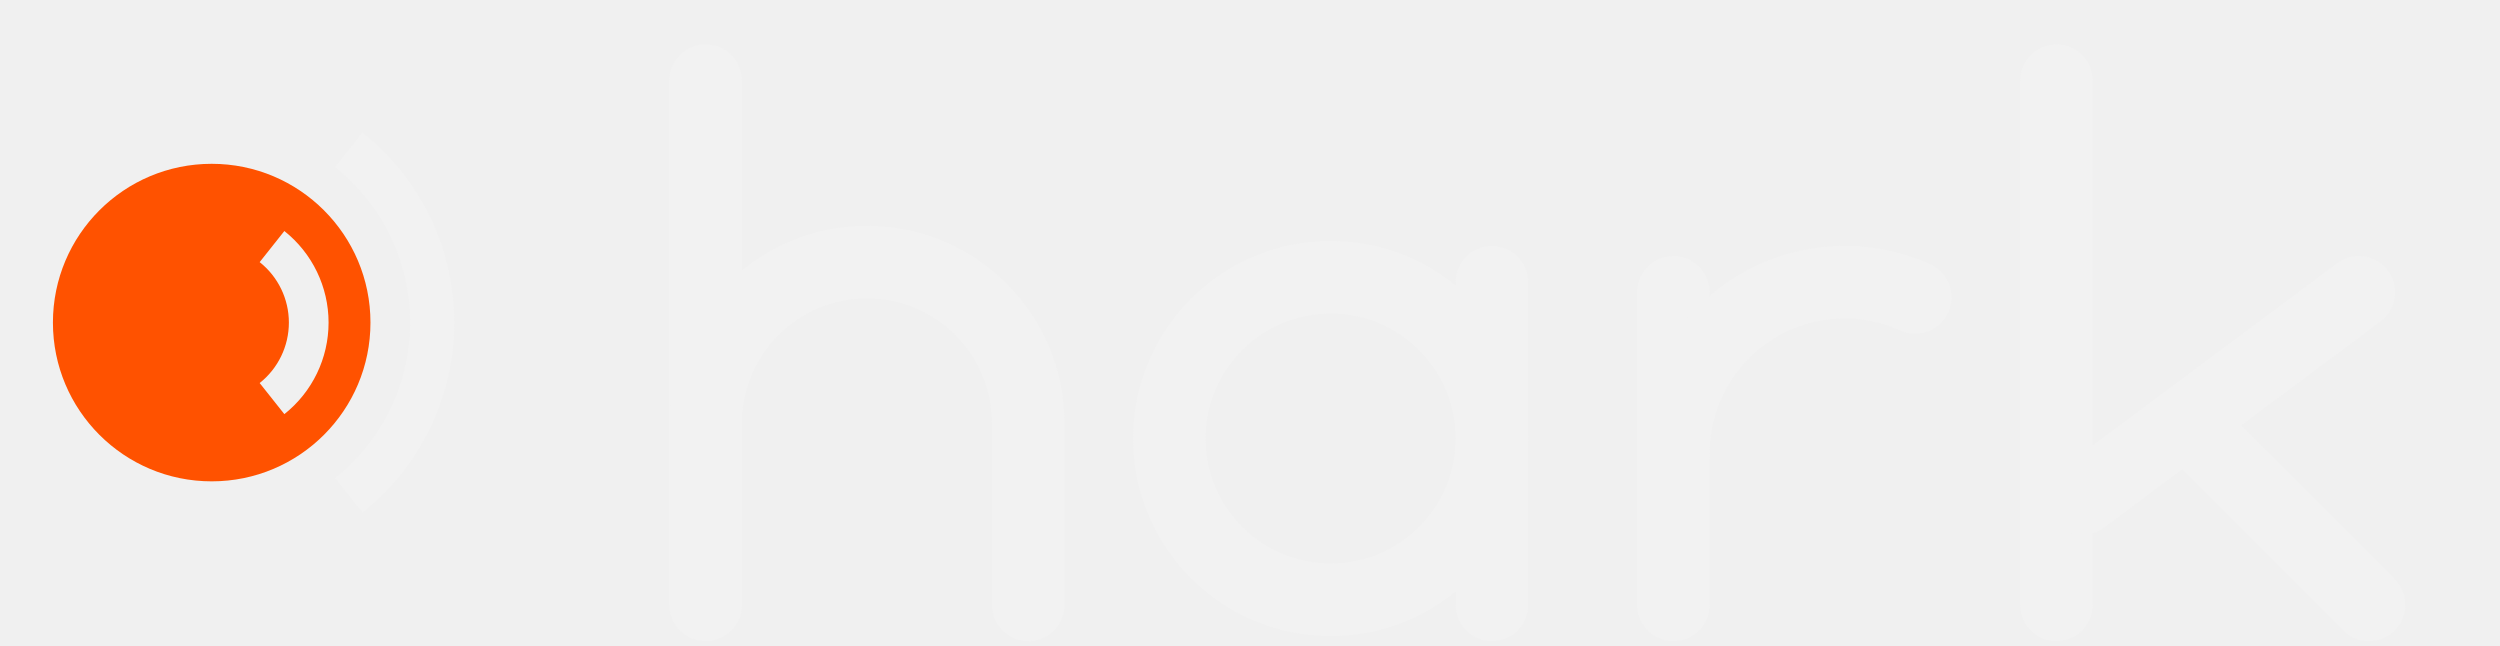
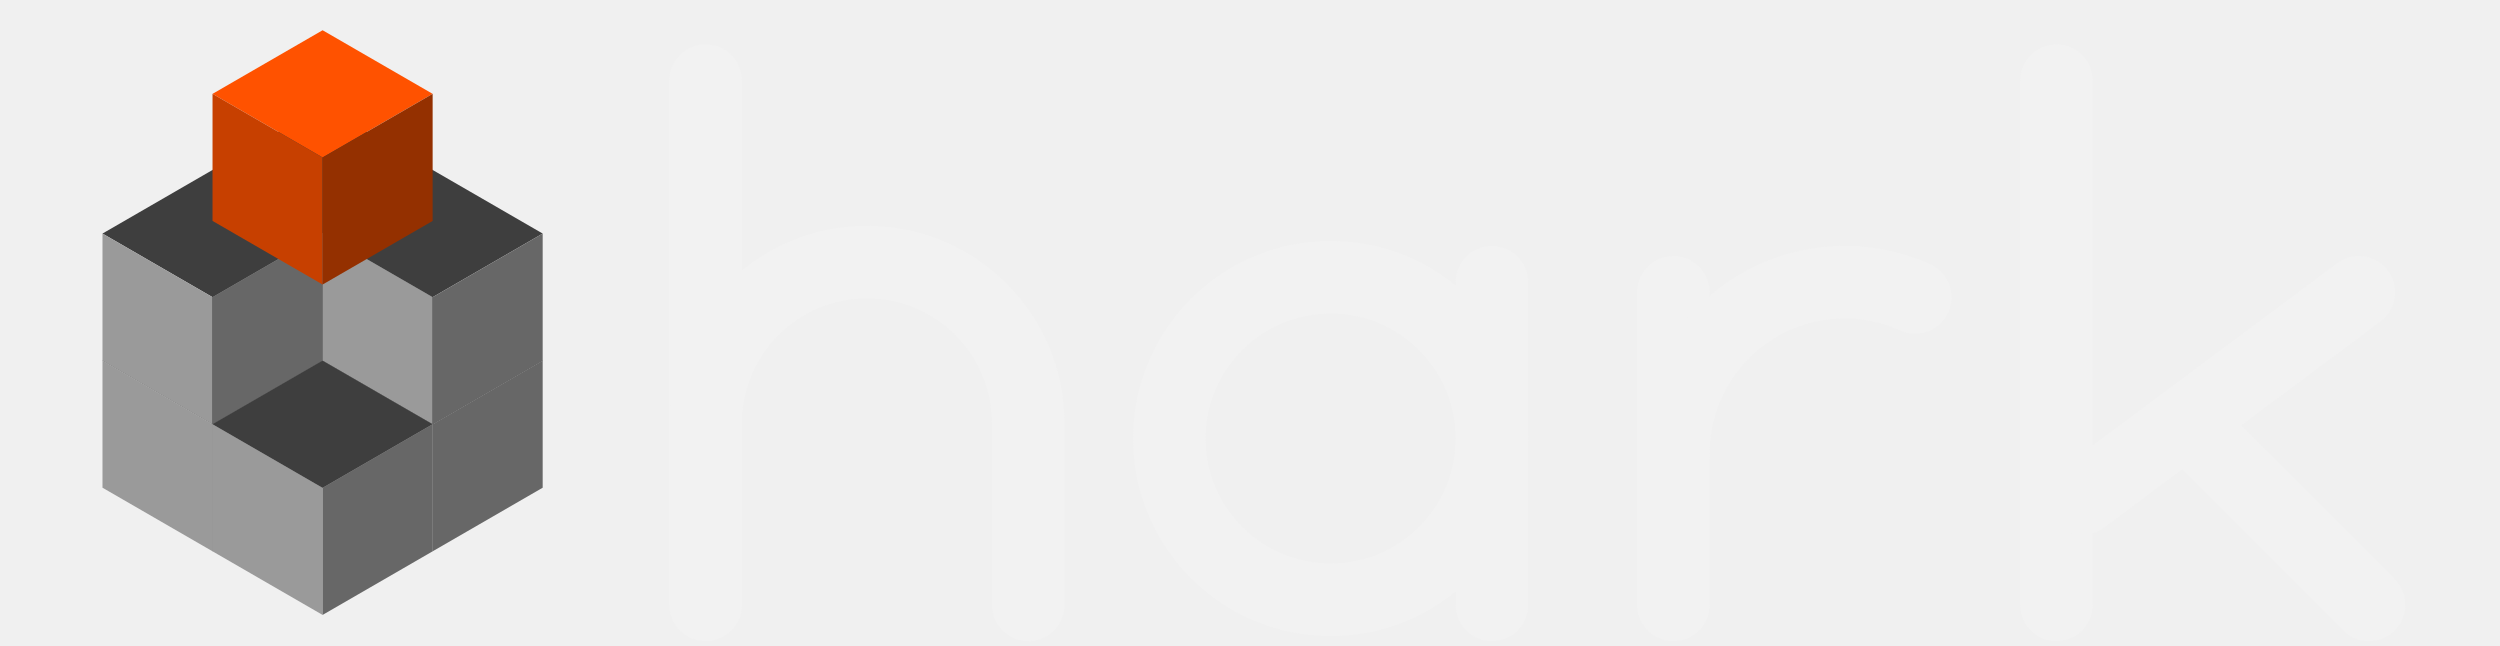
<svg xmlns="http://www.w3.org/2000/svg" viewBox="0 0 248 64" height="64" width="248" role="img" aria-label="hark">
-   <g transform="translate(0 4) scale(0.875)">
-     <defs>
-       <mask id="hark-mark-1">
-         <rect width="64" height="64" fill="#fff" />
-         <path d="M 30.838 23.383 A 11 11 0 0 1 30.838 40.617" fill="none" stroke="#000" stroke-width="4.5" />
-       </mask>
-     </defs>
-     <circle cx="24" cy="32" r="18" fill="#ff5200" mask="url(#hark-mark-1)" />
-     <path d="M 39.54 12.417 A 25 25 0 0 1 39.54 51.583" fill="none" stroke="#f2f2f2" stroke-width="5" />
-   </g>
+   <svg x="0" y="0" width="64" height="64" viewBox="0 0 64 64">
+     <g transform="translate(32.000 23.155) scale(1.0917)">
+       <path d="M0 0 10 5.78 0 11.56 -10 5.78Z" style="fill:#3e3e3e" />
+       <path d="M-10 5.78 0 11.56V23.107L-10 17.327Z" style="fill:#9a9a9a" />
+       <path d="M0 11.56 10 5.78V17.327L0 23.107Z" style="fill:#676767" />
+       <path d="M0 -11.547 10 -5.767 0 0.013 -10 -5.767Z" style="fill:#3e3e3e" />
+       <path d="M-10 -5.767 0 0.013V11.56L-10 5.78Z" style="fill:#9a9a9a" />
+       <path d="M0 0.013 10 -5.767V5.78L0 11.56Z" style="fill:#676767" />
+       <path d="M10 5.78 20 11.56 10 17.34 0 11.56Z" style="fill:#3e3e3e" />
+       <path d="M0 11.56 10 17.34V28.887L0 23.107Z" style="fill:#9a9a9a" />
+       <path d="M10 17.34 20 11.56V23.107L10 28.887Z" style="fill:#676767" />
+       <path d="M-10 5.78 0 11.56 -10 17.34 -20 11.56Z" style="fill:#3e3e3e" />
+       <path d="M-20 11.56 -10 17.34V28.887L-20 23.107Z" style="fill:#9a9a9a" />
+       <path d="M-10 17.34 0 11.56V23.107L-10 28.887Z" style="fill:#676767" />
+       <path d="M10 -5.767 20 0.013 10 5.793 0 0.013Z" style="fill:#3e3e3e" />
+       <path d="M0 0.013 10 5.793V17.34L0 11.56Z" style="fill:#9a9a9a" />
+       <path d="M10 5.793 20 0.013V11.56L10 17.34Z" style="fill:#676767" />
+       <path d="M-10 -5.767 0 0.013 -10 5.793 -20 0.013Z" style="fill:#3e3e3e" />
+       <path d="M-20 0.013 -10 5.793V17.34L-20 11.56Z" style="fill:#9a9a9a" />
+       <path d="M-10 5.793 0 0.013V11.56L-10 17.34Z" style="fill:#676767" />
+       <path d="M0 11.56 10 17.34 0 23.12 -10 17.34Z" style="fill:#3e3e3e" />
+       <path d="M-10 17.34 0 23.12V34.667L-10 28.887Z" style="fill:#9a9a9a" />
+       <path d="M0 23.12 10 17.34V28.887L0 34.667Z" style="fill:#676767" />
+       <path d="M0 -18.462 10 -12.682 0 -6.902 -10 -12.682Z" style="fill:#ff5200" />
+       <path d="M-10 -12.682 0 -6.902V4.645L-10 -1.135Z" style="fill:#c74000" />
+       <path d="M0 -6.902 10 -12.682V-1.135L0 4.645Z" style="fill:#943000" />
+     </g>
+   </svg>
  <g transform="translate(64 2)" fill="none" stroke="#f2f2f2" stroke-width="7.2" stroke-linecap="round" stroke-linejoin="round">
    <path d="M6 6V58" />
    <path d="M6 40a16 16 0 0 1 32 0V58" />
    <circle cx="68" cy="41.5" r="16" />
    <path d="M84 26V58" />
    <path d="M102 58V27" />
    <path d="M102 43a17 17 0 0 1 24-15.5" />
    <path d="M140 6V58" />
    <path d="M170 27 142.5 47.5" />
    <path d="M153 40 171 58" />
  </g>
</svg>
